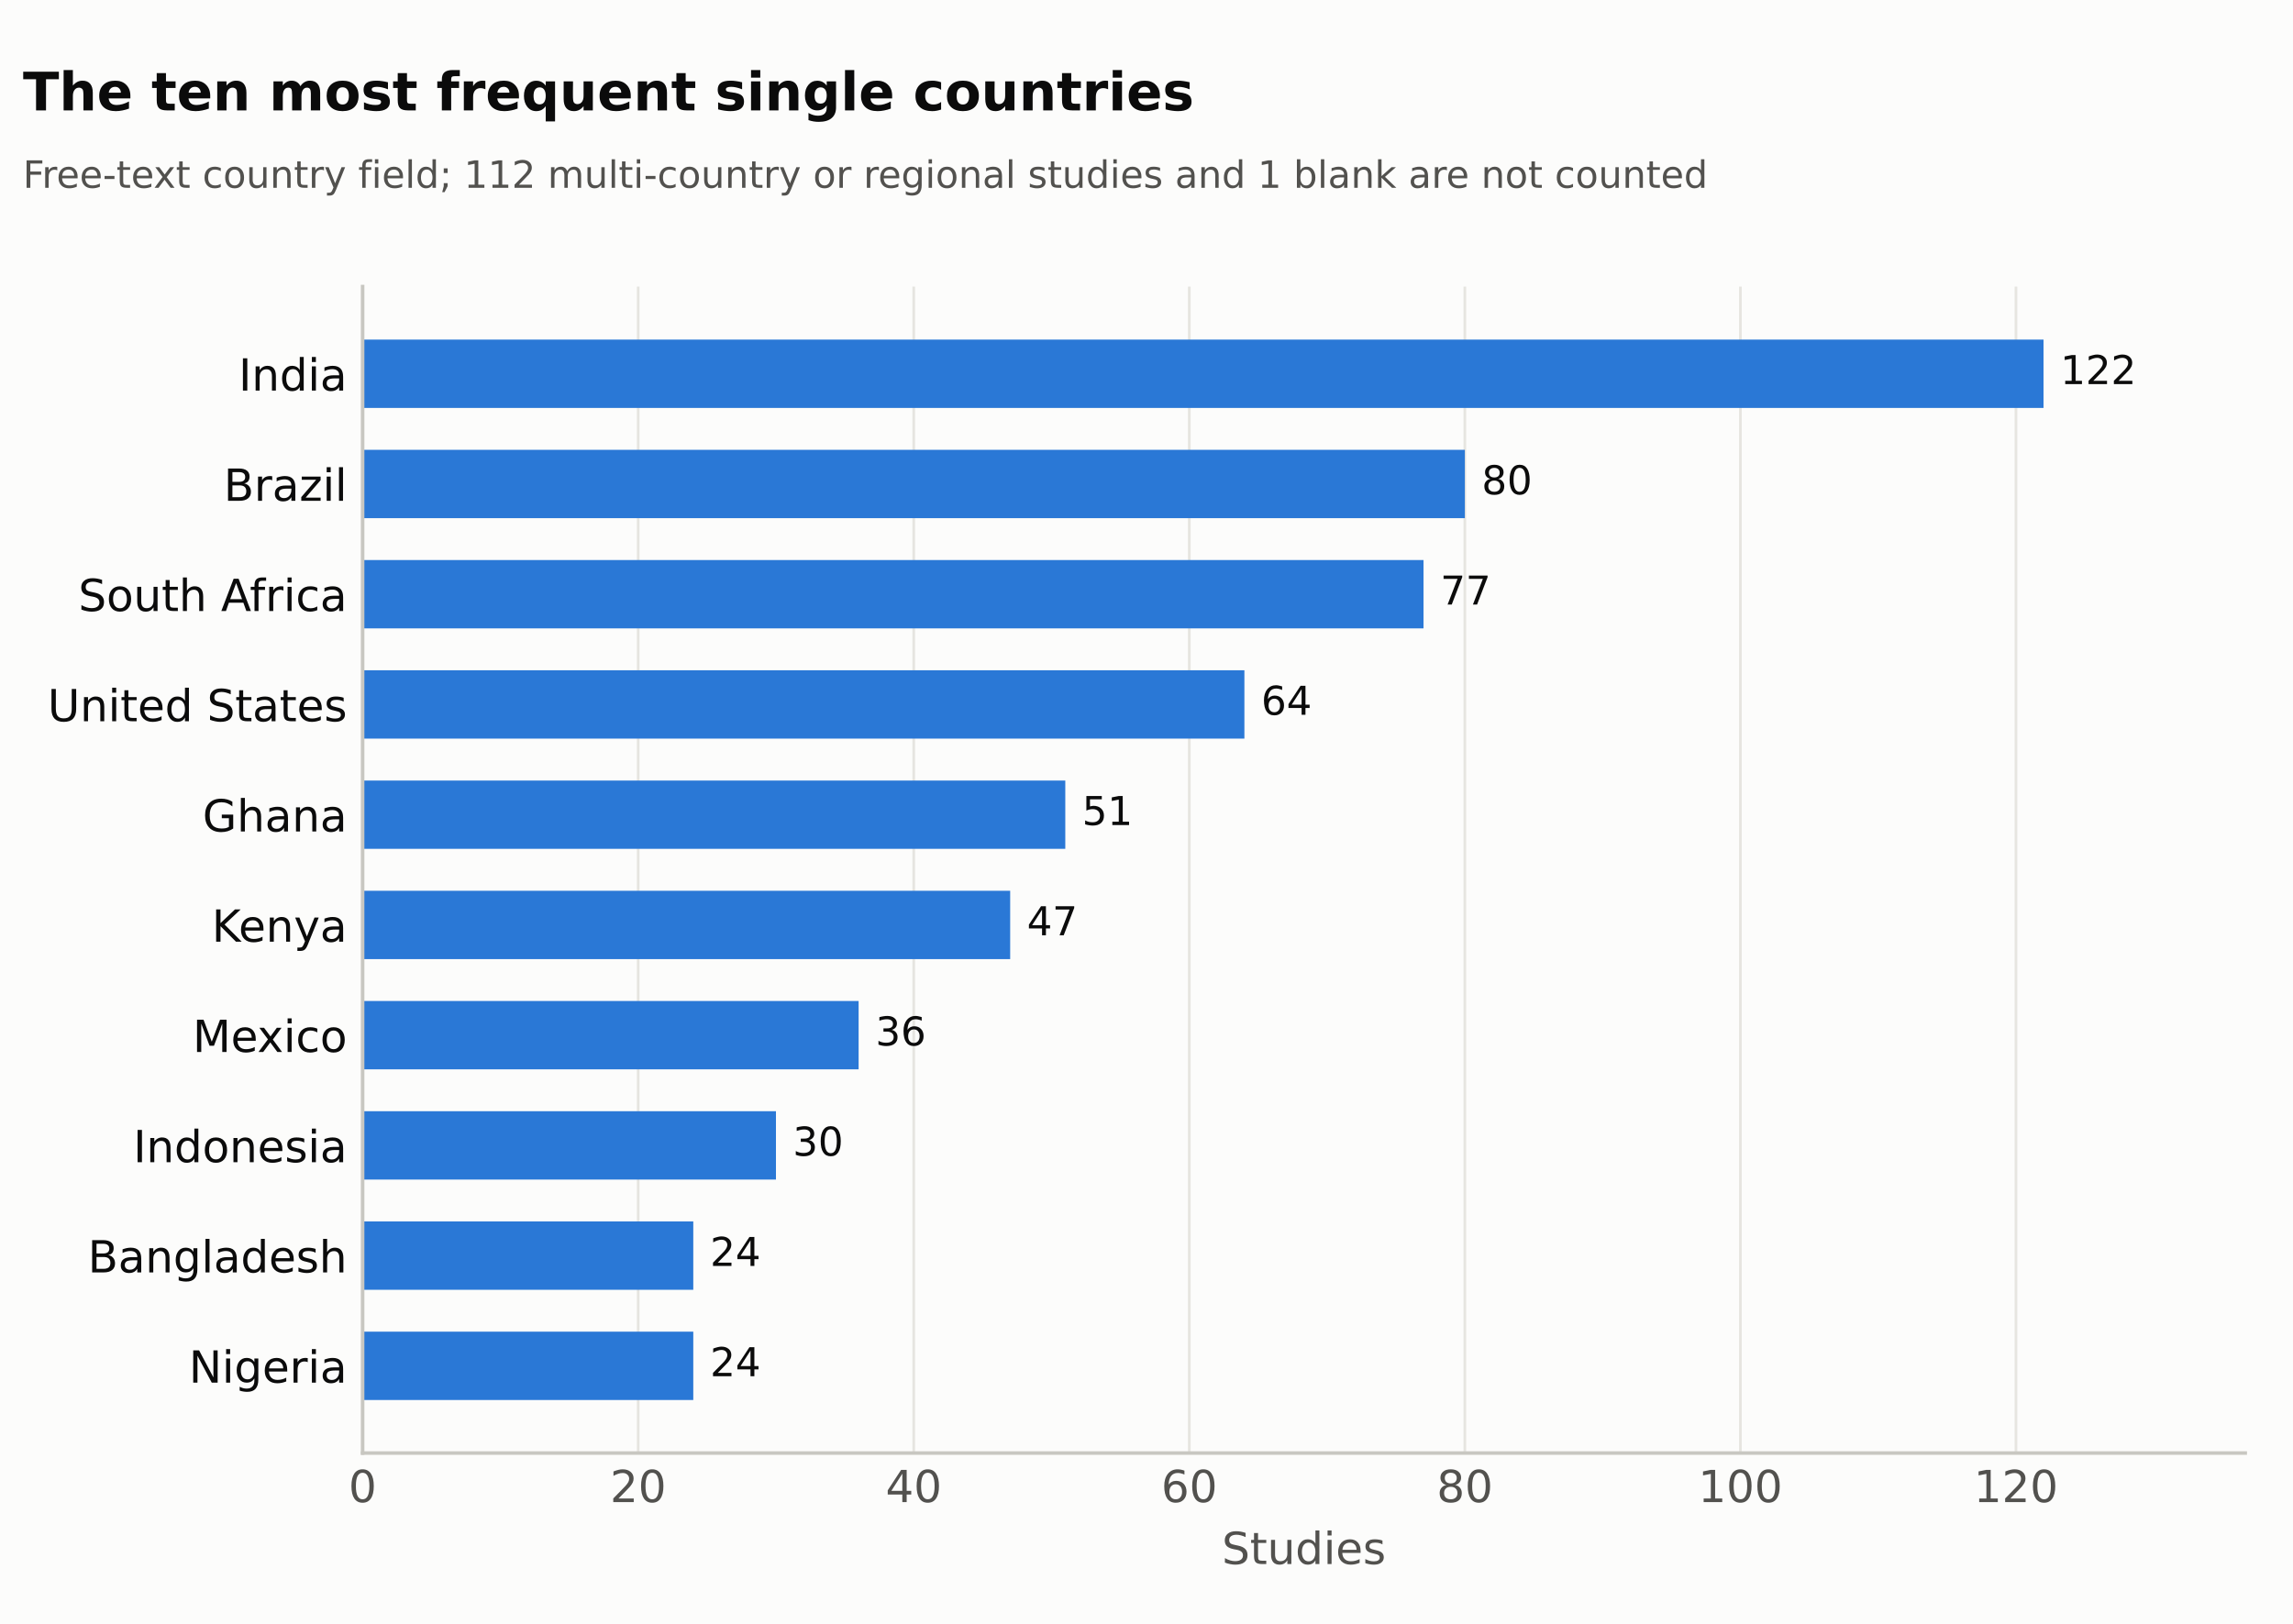
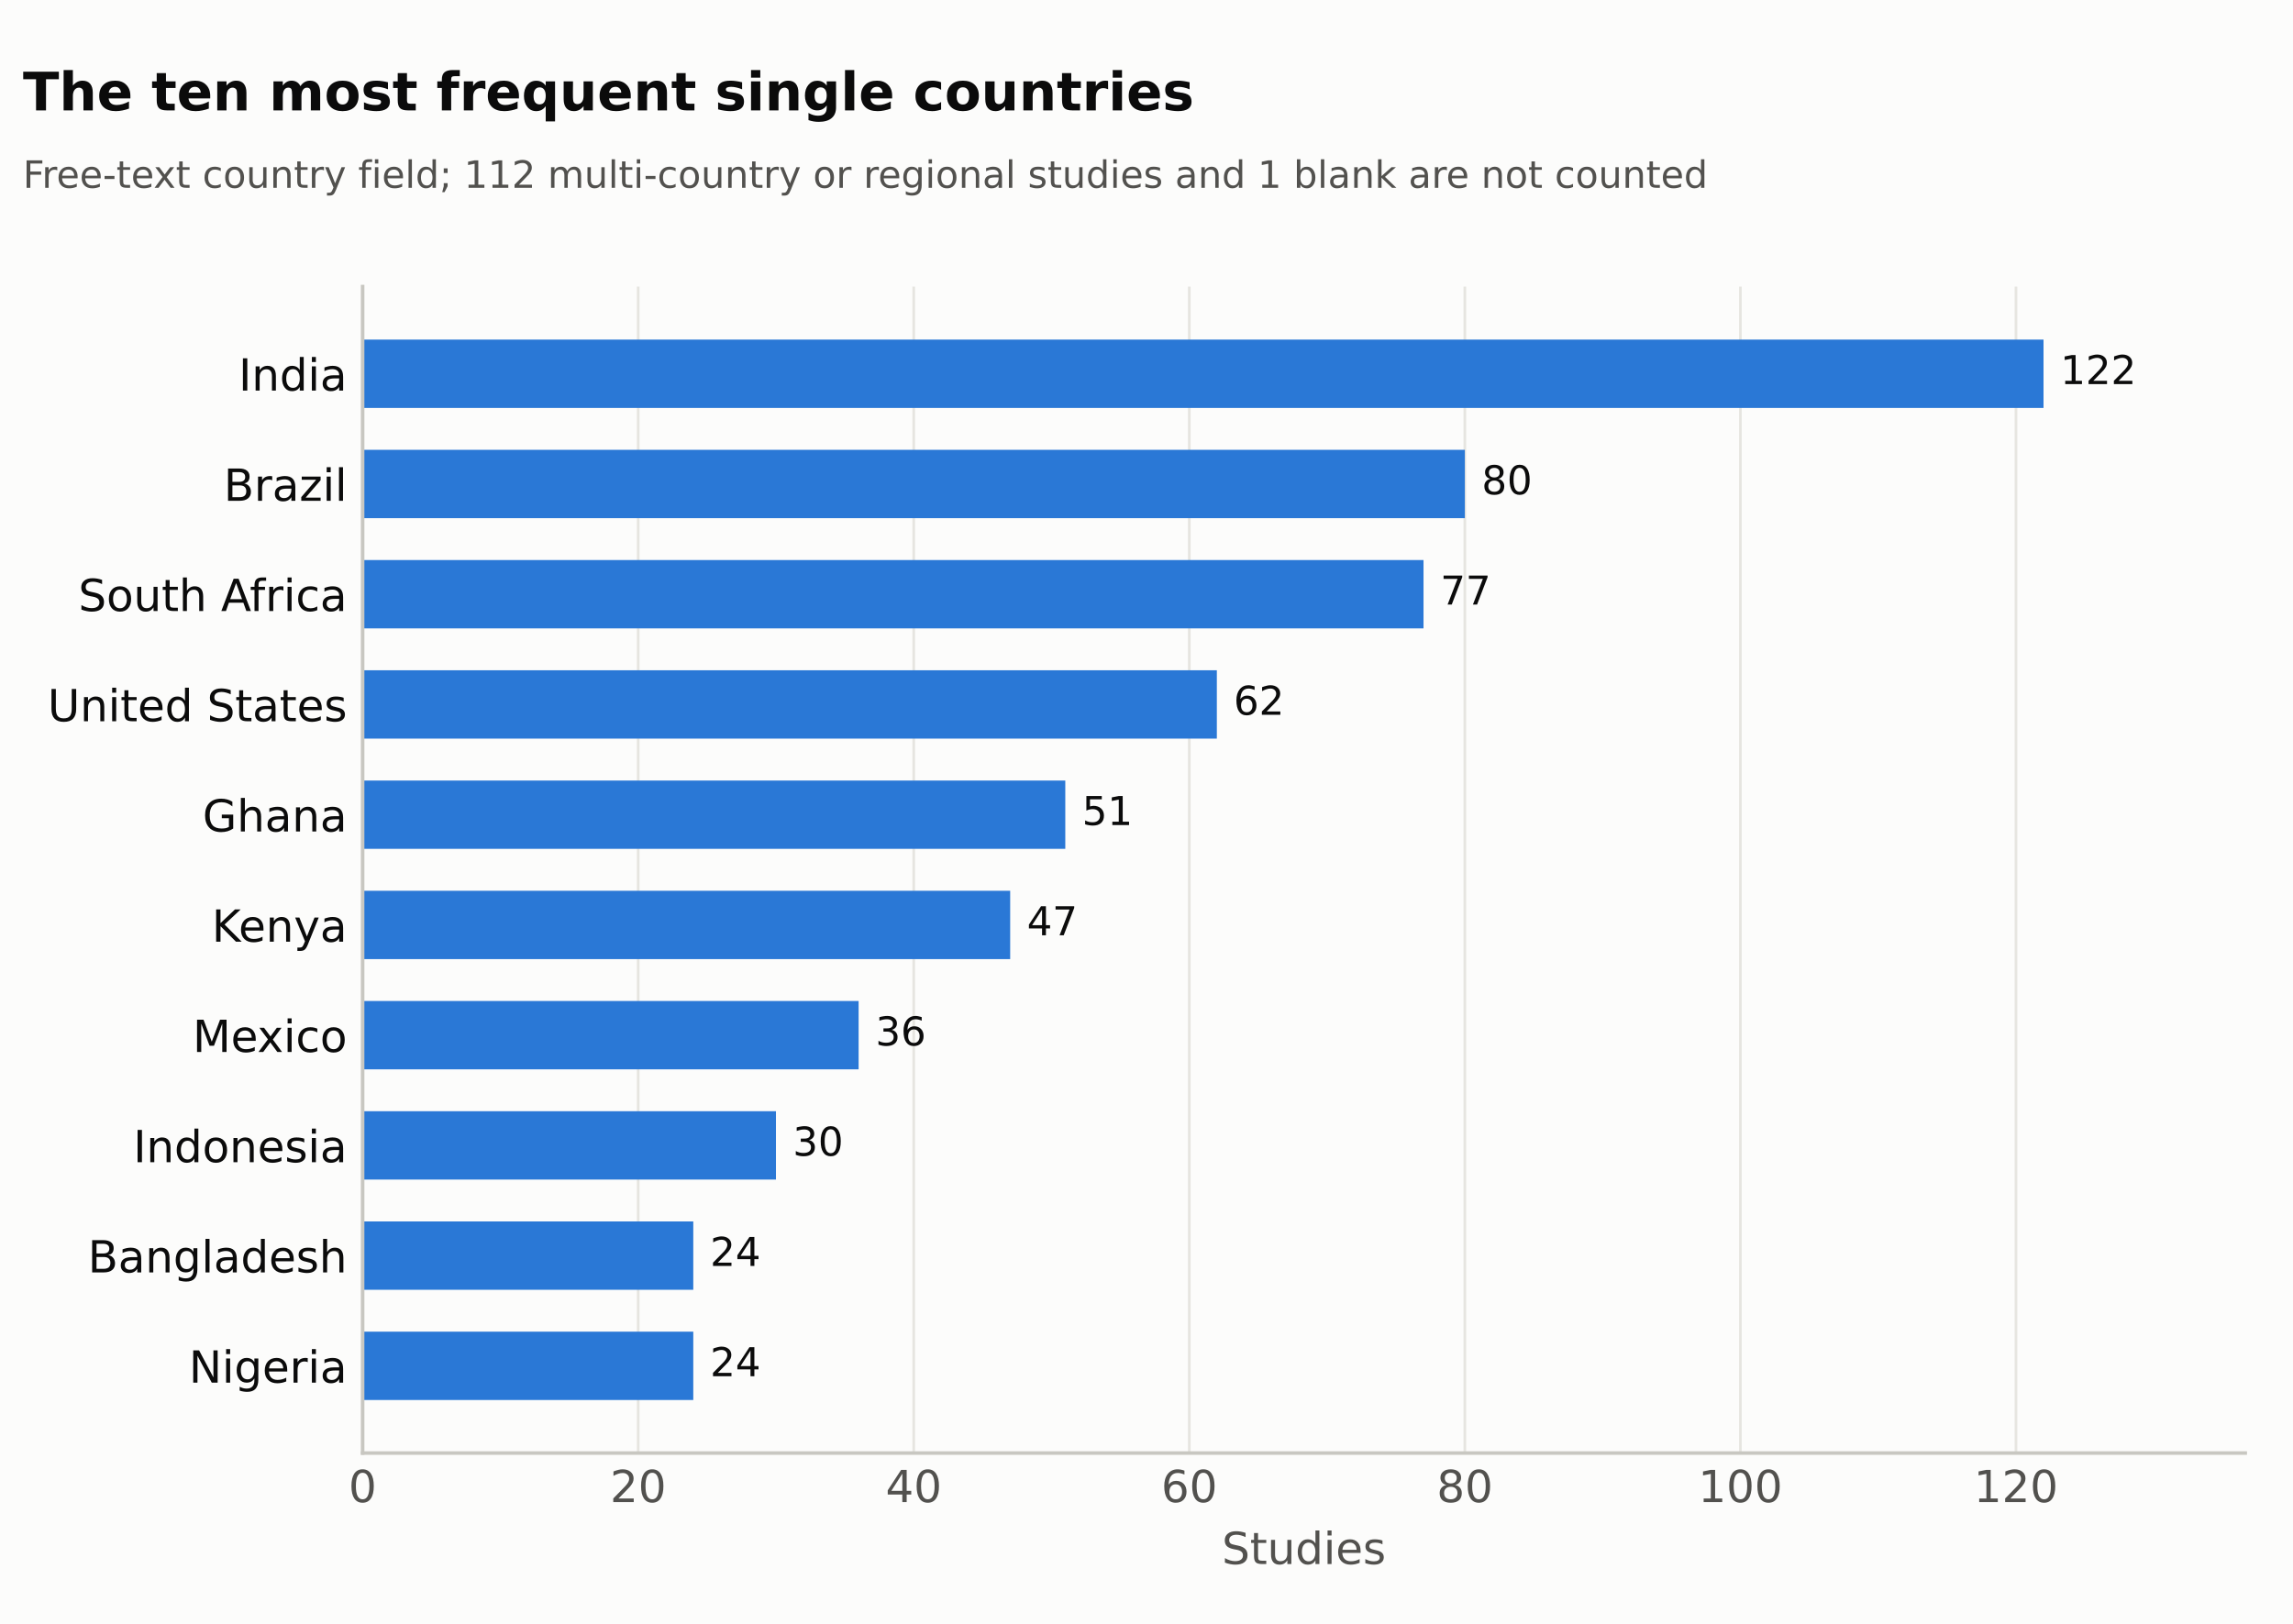
<svg xmlns="http://www.w3.org/2000/svg" width="518.4pt" height="367.2pt" viewBox="0 0 518.4 367.2" version="1.1">
  <defs>
    <style type="text/css">*{stroke-linejoin: round; stroke-linecap: butt}</style>
  </defs>
  <g id="figure_1">
    <g id="patch_1">
      <path d="M 0 367.2  L 518.4 367.2  L 518.4 0  L 0 0  z " style="fill: #fcfcfb" />
    </g>
    <g id="axes_1">
      <g id="patch_2">
        <path d="M 81.98 328.578  L 507.6 328.578  L 507.6 64.8  L 81.98 64.8  z " style="fill: #fcfcfb" />
      </g>
      <g id="matplotlib.axis_1">
        <g id="xtick_1">
          <g id="line2d_1">
            <path d="M 81.98 328.578  L 81.98 64.8  " clip-path="url(#p61bae29365)" style="fill: none; stroke: #e6e5e0; stroke-width: 0.6; stroke-linecap: square" />
          </g>
          <g id="line2d_2" />
          <g id="text_1">
            <text style="font-size: 10px; font-family: 'DejaVu Sans', 'Bitstream Vera Sans', 'Computer Modern Sans Serif', 'Lucida Grande', 'Verdana', 'Geneva', 'Lucid', 'Arial', 'Helvetica', 'Avant Garde', sans-serif; text-anchor: middle; fill: #52514e" x="81.98" y="339.675" transform="rotate(-0 81.98 339.6753)">0</text>
          </g>
        </g>
        <g id="xtick_2">
          <g id="line2d_3">
            <path d="M 144.278 328.578  L 144.278 64.8  " clip-path="url(#p61bae29365)" style="fill: none; stroke: #e6e5e0; stroke-width: 0.6; stroke-linecap: square" />
          </g>
          <g id="line2d_4" />
          <g id="text_2">
            <text style="font-size: 10px; font-family: 'DejaVu Sans', 'Bitstream Vera Sans', 'Computer Modern Sans Serif', 'Lucida Grande', 'Verdana', 'Geneva', 'Lucid', 'Arial', 'Helvetica', 'Avant Garde', sans-serif; text-anchor: middle; fill: #52514e" x="144.278" y="339.675" transform="rotate(-0 144.278 339.6753)">20</text>
          </g>
        </g>
        <g id="xtick_3">
          <g id="line2d_5">
            <path d="M 206.576 328.578  L 206.576 64.8  " clip-path="url(#p61bae29365)" style="fill: none; stroke: #e6e5e0; stroke-width: 0.6; stroke-linecap: square" />
          </g>
          <g id="line2d_6" />
          <g id="text_3">
            <text style="font-size: 10px; font-family: 'DejaVu Sans', 'Bitstream Vera Sans', 'Computer Modern Sans Serif', 'Lucida Grande', 'Verdana', 'Geneva', 'Lucid', 'Arial', 'Helvetica', 'Avant Garde', sans-serif; text-anchor: middle; fill: #52514e" x="206.576" y="339.675" transform="rotate(-0 206.576 339.6753)">40</text>
          </g>
        </g>
        <g id="xtick_4">
          <g id="line2d_7">
            <path d="M 268.874 328.578  L 268.874 64.8  " clip-path="url(#p61bae29365)" style="fill: none; stroke: #e6e5e0; stroke-width: 0.6; stroke-linecap: square" />
          </g>
          <g id="line2d_8" />
          <g id="text_4">
            <text style="font-size: 10px; font-family: 'DejaVu Sans', 'Bitstream Vera Sans', 'Computer Modern Sans Serif', 'Lucida Grande', 'Verdana', 'Geneva', 'Lucid', 'Arial', 'Helvetica', 'Avant Garde', sans-serif; text-anchor: middle; fill: #52514e" x="268.874" y="339.675" transform="rotate(-0 268.874 339.6753)">60</text>
          </g>
        </g>
        <g id="xtick_5">
          <g id="line2d_9">
            <path d="M 331.172 328.578  L 331.172 64.8  " clip-path="url(#p61bae29365)" style="fill: none; stroke: #e6e5e0; stroke-width: 0.6; stroke-linecap: square" />
          </g>
          <g id="line2d_10" />
          <g id="text_5">
            <text style="font-size: 10px; font-family: 'DejaVu Sans', 'Bitstream Vera Sans', 'Computer Modern Sans Serif', 'Lucida Grande', 'Verdana', 'Geneva', 'Lucid', 'Arial', 'Helvetica', 'Avant Garde', sans-serif; text-anchor: middle; fill: #52514e" x="331.172" y="339.675" transform="rotate(-0 331.172 339.6753)">80</text>
          </g>
        </g>
        <g id="xtick_6">
          <g id="line2d_11">
            <path d="M 393.47 328.578  L 393.47 64.8  " clip-path="url(#p61bae29365)" style="fill: none; stroke: #e6e5e0; stroke-width: 0.6; stroke-linecap: square" />
          </g>
          <g id="line2d_12" />
          <g id="text_6">
            <text style="font-size: 10px; font-family: 'DejaVu Sans', 'Bitstream Vera Sans', 'Computer Modern Sans Serif', 'Lucida Grande', 'Verdana', 'Geneva', 'Lucid', 'Arial', 'Helvetica', 'Avant Garde', sans-serif; text-anchor: middle; fill: #52514e" x="393.47" y="339.675" transform="rotate(-0 393.47 339.6753)">100</text>
          </g>
        </g>
        <g id="xtick_7">
          <g id="line2d_13">
            <path d="M 455.768 328.578  L 455.768 64.8  " clip-path="url(#p61bae29365)" style="fill: none; stroke: #e6e5e0; stroke-width: 0.6; stroke-linecap: square" />
          </g>
          <g id="line2d_14" />
          <g id="text_7">
            <text style="font-size: 10px; font-family: 'DejaVu Sans', 'Bitstream Vera Sans', 'Computer Modern Sans Serif', 'Lucida Grande', 'Verdana', 'Geneva', 'Lucid', 'Arial', 'Helvetica', 'Avant Garde', sans-serif; text-anchor: middle; fill: #52514e" x="455.768" y="339.675" transform="rotate(-0 455.7681 339.6753)">120</text>
          </g>
        </g>
        <g id="text_8">
          <text style="font-size: 10px; font-family: 'DejaVu Sans', 'Bitstream Vera Sans', 'Computer Modern Sans Serif', 'Lucida Grande', 'Verdana', 'Geneva', 'Lucid', 'Arial', 'Helvetica', 'Avant Garde', sans-serif; text-anchor: middle; fill: #52514e" x="294.79" y="353.676" transform="rotate(-0 294.79 353.6761)">Studies</text>
        </g>
      </g>
      <g id="matplotlib.axis_2">
        <g id="ytick_1">
          <g id="line2d_15" />
          <g id="text_9">
            <text style="font-size: 10px; font-family: 'DejaVu Sans', 'Bitstream Vera Sans', 'Computer Modern Sans Serif', 'Lucida Grande', 'Verdana', 'Geneva', 'Lucid', 'Arial', 'Helvetica', 'Avant Garde', sans-serif; text-anchor: end; fill: #0b0b0b" x="78.48" y="88.316" transform="rotate(-0 78.48 88.31649)">India</text>
          </g>
        </g>
        <g id="ytick_2">
          <g id="line2d_16" />
          <g id="text_10">
            <text style="font-size: 10px; font-family: 'DejaVu Sans', 'Bitstream Vera Sans', 'Computer Modern Sans Serif', 'Lucida Grande', 'Verdana', 'Geneva', 'Lucid', 'Arial', 'Helvetica', 'Avant Garde', sans-serif; text-anchor: end; fill: #0b0b0b" x="78.48" y="113.243" transform="rotate(-0 78.48 113.2435)">Brazil</text>
          </g>
        </g>
        <g id="ytick_3">
          <g id="line2d_17" />
          <g id="text_11">
            <text style="font-size: 10px; font-family: 'DejaVu Sans', 'Bitstream Vera Sans', 'Computer Modern Sans Serif', 'Lucida Grande', 'Verdana', 'Geneva', 'Lucid', 'Arial', 'Helvetica', 'Avant Garde', sans-serif; text-anchor: end; fill: #0b0b0b" x="78.48" y="138.171" transform="rotate(-0 78.48 138.1705)">South Africa</text>
          </g>
        </g>
        <g id="ytick_4">
          <g id="line2d_18" />
          <g id="text_12">
            <text style="font-size: 10px; font-family: 'DejaVu Sans', 'Bitstream Vera Sans', 'Computer Modern Sans Serif', 'Lucida Grande', 'Verdana', 'Geneva', 'Lucid', 'Arial', 'Helvetica', 'Avant Garde', sans-serif; text-anchor: end; fill: #0b0b0b" x="78.48" y="163.098" transform="rotate(-0 78.48 163.0975)">United States</text>
          </g>
        </g>
        <g id="ytick_5">
          <g id="line2d_19" />
          <g id="text_13">
            <text style="font-size: 10px; font-family: 'DejaVu Sans', 'Bitstream Vera Sans', 'Computer Modern Sans Serif', 'Lucida Grande', 'Verdana', 'Geneva', 'Lucid', 'Arial', 'Helvetica', 'Avant Garde', sans-serif; text-anchor: end; fill: #0b0b0b" x="78.48" y="188.025" transform="rotate(-0 78.48 188.0245)">Ghana</text>
          </g>
        </g>
        <g id="ytick_6">
          <g id="line2d_20" />
          <g id="text_14">
            <text style="font-size: 10px; font-family: 'DejaVu Sans', 'Bitstream Vera Sans', 'Computer Modern Sans Serif', 'Lucida Grande', 'Verdana', 'Geneva', 'Lucid', 'Arial', 'Helvetica', 'Avant Garde', sans-serif; text-anchor: end; fill: #0b0b0b" x="78.48" y="212.951" transform="rotate(-0 78.48 212.9512)">Kenya</text>
          </g>
        </g>
        <g id="ytick_7">
          <g id="line2d_21" />
          <g id="text_15">
            <text style="font-size: 10px; font-family: 'DejaVu Sans', 'Bitstream Vera Sans', 'Computer Modern Sans Serif', 'Lucida Grande', 'Verdana', 'Geneva', 'Lucid', 'Arial', 'Helvetica', 'Avant Garde', sans-serif; text-anchor: end; fill: #0b0b0b" x="78.48" y="237.879" transform="rotate(-0 78.48 237.8786)">Mexico</text>
          </g>
        </g>
        <g id="ytick_8">
          <g id="line2d_22" />
          <g id="text_16">
            <text style="font-size: 10px; font-family: 'DejaVu Sans', 'Bitstream Vera Sans', 'Computer Modern Sans Serif', 'Lucida Grande', 'Verdana', 'Geneva', 'Lucid', 'Arial', 'Helvetica', 'Avant Garde', sans-serif; text-anchor: end; fill: #0b0b0b" x="78.48" y="262.806" transform="rotate(-0 78.48 262.8056)">Indonesia</text>
          </g>
        </g>
        <g id="ytick_9">
          <g id="line2d_23" />
          <g id="text_17">
            <text style="font-size: 10px; font-family: 'DejaVu Sans', 'Bitstream Vera Sans', 'Computer Modern Sans Serif', 'Lucida Grande', 'Verdana', 'Geneva', 'Lucid', 'Arial', 'Helvetica', 'Avant Garde', sans-serif; text-anchor: end; fill: #0b0b0b" x="78.48" y="287.733" transform="rotate(-0 78.48 287.7326)">Bangladesh</text>
          </g>
        </g>
        <g id="ytick_10">
          <g id="line2d_24" />
          <g id="text_18">
            <text style="font-size: 10px; font-family: 'DejaVu Sans', 'Bitstream Vera Sans', 'Computer Modern Sans Serif', 'Lucida Grande', 'Verdana', 'Geneva', 'Lucid', 'Arial', 'Helvetica', 'Avant Garde', sans-serif; text-anchor: end; fill: #0b0b0b" x="78.48" y="312.66" transform="rotate(-0 78.48 312.6596)">Nigeria</text>
          </g>
        </g>
      </g>
      <g id="patch_3">
        <path d="M 81.98 76.79  L 461.998 76.79  L 461.998 92.245  L 81.98 92.245  z " clip-path="url(#p61bae29365)" style="fill: #2a78d6" />
      </g>
      <g id="patch_4">
        <path d="M 81.98 101.717  L 331.172 101.717  L 331.172 117.172  L 81.98 117.172  z " clip-path="url(#p61bae29365)" style="fill: #2a78d6" />
      </g>
      <g id="patch_5">
        <path d="M 81.98 126.644  L 321.827 126.644  L 321.827 142.099  L 81.98 142.099  z " clip-path="url(#p61bae29365)" style="fill: #2a78d6" />
      </g>
      <g id="patch_6">
-         <path d="M 81.98 151.571  L 281.334 151.571  L 281.334 167.026  L 81.98 167.026  z " clip-path="url(#p61bae29365)" style="fill: #2a78d6" />
+         <path d="M 81.98 151.571  L 275.104 151.571  L 275.104 167.026  L 81.98 167.026  z " clip-path="url(#p61bae29365)" style="fill: #2a78d6" />
      </g>
      <g id="patch_7">
        <path d="M 81.98 176.498  L 240.84 176.498  L 240.84 191.953  L 81.98 191.953  z " clip-path="url(#p61bae29365)" style="fill: #2a78d6" />
      </g>
      <g id="patch_8">
        <path d="M 81.98 201.425  L 228.38 201.425  L 228.38 216.88  L 81.98 216.88  z " clip-path="url(#p61bae29365)" style="fill: #2a78d6" />
      </g>
      <g id="patch_9">
        <path d="M 81.98 226.352  L 194.116 226.352  L 194.116 241.807  L 81.98 241.807  z " clip-path="url(#p61bae29365)" style="fill: #2a78d6" />
      </g>
      <g id="patch_10">
        <path d="M 81.98 251.279  L 175.427 251.279  L 175.427 266.734  L 81.98 266.734  z " clip-path="url(#p61bae29365)" style="fill: #2a78d6" />
      </g>
      <g id="patch_11">
        <path d="M 81.98 276.206  L 156.738 276.206  L 156.738 291.661  L 81.98 291.661  z " clip-path="url(#p61bae29365)" style="fill: #2a78d6" />
      </g>
      <g id="patch_12">
        <path d="M 81.98 301.133  L 156.738 301.133  L 156.738 316.588  L 81.98 316.588  z " clip-path="url(#p61bae29365)" style="fill: #2a78d6" />
      </g>
      <g id="patch_13">
        <path d="M 81.98 328.578  L 81.98 64.8  " style="fill: none; stroke: #c8c7c1; stroke-width: 0.8; stroke-linejoin: miter; stroke-linecap: square" />
      </g>
      <g id="patch_14">
        <path d="M 81.98 328.578  L 507.6 328.578  " style="fill: none; stroke: #c8c7c1; stroke-width: 0.8; stroke-linejoin: miter; stroke-linecap: square" />
      </g>
      <g id="text_19">
        <text style="font-size: 9px; font-family: 'DejaVu Sans', 'Bitstream Vera Sans', 'Computer Modern Sans Serif', 'Lucida Grande', 'Verdana', 'Geneva', 'Lucid', 'Arial', 'Helvetica', 'Avant Garde', sans-serif; text-anchor: start; fill: #0b0b0b" x="465.798" y="86.855" transform="rotate(-0 465.798 86.85516)">122</text>
      </g>
      <g id="text_20">
        <text style="font-size: 9px; font-family: 'DejaVu Sans', 'Bitstream Vera Sans', 'Computer Modern Sans Serif', 'Lucida Grande', 'Verdana', 'Geneva', 'Lucid', 'Arial', 'Helvetica', 'Avant Garde', sans-serif; text-anchor: start; fill: #0b0b0b" x="334.972" y="111.782" transform="rotate(-0 334.9722 111.7822)">80</text>
      </g>
      <g id="text_21">
        <text style="font-size: 9px; font-family: 'DejaVu Sans', 'Bitstream Vera Sans', 'Computer Modern Sans Serif', 'Lucida Grande', 'Verdana', 'Geneva', 'Lucid', 'Arial', 'Helvetica', 'Avant Garde', sans-serif; text-anchor: start; fill: #0b0b0b" x="325.628" y="136.709" transform="rotate(-0 325.6275 136.7092)">77</text>
      </g>
      <g id="text_22">
-         <text style="font-size: 9px; font-family: 'DejaVu Sans', 'Bitstream Vera Sans', 'Computer Modern Sans Serif', 'Lucida Grande', 'Verdana', 'Geneva', 'Lucid', 'Arial', 'Helvetica', 'Avant Garde', sans-serif; text-anchor: start; fill: #0b0b0b" x="285.134" y="161.636" transform="rotate(-0 285.1338 161.6362)">64</text>
+         <text style="font-size: 9px; font-family: 'DejaVu Sans', 'Bitstream Vera Sans', 'Computer Modern Sans Serif', 'Lucida Grande', 'Verdana', 'Geneva', 'Lucid', 'Arial', 'Helvetica', 'Avant Garde', sans-serif; text-anchor: start; fill: #0b0b0b" x="278.904" y="161.636" transform="rotate(-0 278.904 161.6362)">62</text>
      </g>
      <g id="text_23">
        <text style="font-size: 9px; font-family: 'DejaVu Sans', 'Bitstream Vera Sans', 'Computer Modern Sans Serif', 'Lucida Grande', 'Verdana', 'Geneva', 'Lucid', 'Arial', 'Helvetica', 'Avant Garde', sans-serif; text-anchor: start; fill: #0b0b0b" x="244.64" y="186.563" transform="rotate(-0 244.6401 186.5632)">51</text>
      </g>
      <g id="text_24">
        <text style="font-size: 9px; font-family: 'DejaVu Sans', 'Bitstream Vera Sans', 'Computer Modern Sans Serif', 'Lucida Grande', 'Verdana', 'Geneva', 'Lucid', 'Arial', 'Helvetica', 'Avant Garde', sans-serif; text-anchor: start; fill: #0b0b0b" x="232.181" y="211.49" transform="rotate(-0 232.1805 211.4902)">47</text>
      </g>
      <g id="text_25">
        <text style="font-size: 9px; font-family: 'DejaVu Sans', 'Bitstream Vera Sans', 'Computer Modern Sans Serif', 'Lucida Grande', 'Verdana', 'Geneva', 'Lucid', 'Arial', 'Helvetica', 'Avant Garde', sans-serif; text-anchor: start; fill: #0b0b0b" x="197.917" y="236.417" transform="rotate(-0 197.9166 236.4172)">36</text>
      </g>
      <g id="text_26">
        <text style="font-size: 9px; font-family: 'DejaVu Sans', 'Bitstream Vera Sans', 'Computer Modern Sans Serif', 'Lucida Grande', 'Verdana', 'Geneva', 'Lucid', 'Arial', 'Helvetica', 'Avant Garde', sans-serif; text-anchor: start; fill: #0b0b0b" x="179.227" y="261.344" transform="rotate(-0 179.2272 261.3443)">30</text>
      </g>
      <g id="text_27">
        <text style="font-size: 9px; font-family: 'DejaVu Sans', 'Bitstream Vera Sans', 'Computer Modern Sans Serif', 'Lucida Grande', 'Verdana', 'Geneva', 'Lucid', 'Arial', 'Helvetica', 'Avant Garde', sans-serif; text-anchor: start; fill: #0b0b0b" x="160.538" y="286.271" transform="rotate(-0 160.5378 286.2713)">24</text>
      </g>
      <g id="text_28">
        <text style="font-size: 9px; font-family: 'DejaVu Sans', 'Bitstream Vera Sans', 'Computer Modern Sans Serif', 'Lucida Grande', 'Verdana', 'Geneva', 'Lucid', 'Arial', 'Helvetica', 'Avant Garde', sans-serif; text-anchor: start; fill: #0b0b0b" x="160.538" y="311.198" transform="rotate(-0 160.5378 311.1983)">24</text>
      </g>
    </g>
    <g id="text_29">
      <text style="font-weight: 700; font-size: 12px; font-family: 'DejaVu Sans', 'Bitstream Vera Sans', 'Computer Modern Sans Serif', 'Lucida Grande', 'Verdana', 'Geneva', 'Lucid', 'Arial', 'Helvetica', 'Avant Garde', sans-serif; text-anchor: start; fill: #0b0b0b" x="5.184" y="24.958" transform="rotate(-0 5.184 24.95812)">The ten most frequent single countries</text>
    </g>
    <g id="text_30">
      <text style="font-size: 8.5px; font-family: 'DejaVu Sans', 'Bitstream Vera Sans', 'Computer Modern Sans Serif', 'Lucida Grande', 'Verdana', 'Geneva', 'Lucid', 'Arial', 'Helvetica', 'Avant Garde', sans-serif; text-anchor: start; fill: #52514e" x="5.184" y="42.459" transform="rotate(-0 5.184 42.45867)">Free-text country field; 112 multi-country or regional studies and 1 blank are not counted</text>
    </g>
  </g>
  <defs>
    <clipPath id="p61bae29365">
      <rect x="81.98" y="64.8" width="425.62" height="263.778" />
    </clipPath>
  </defs>
</svg>
